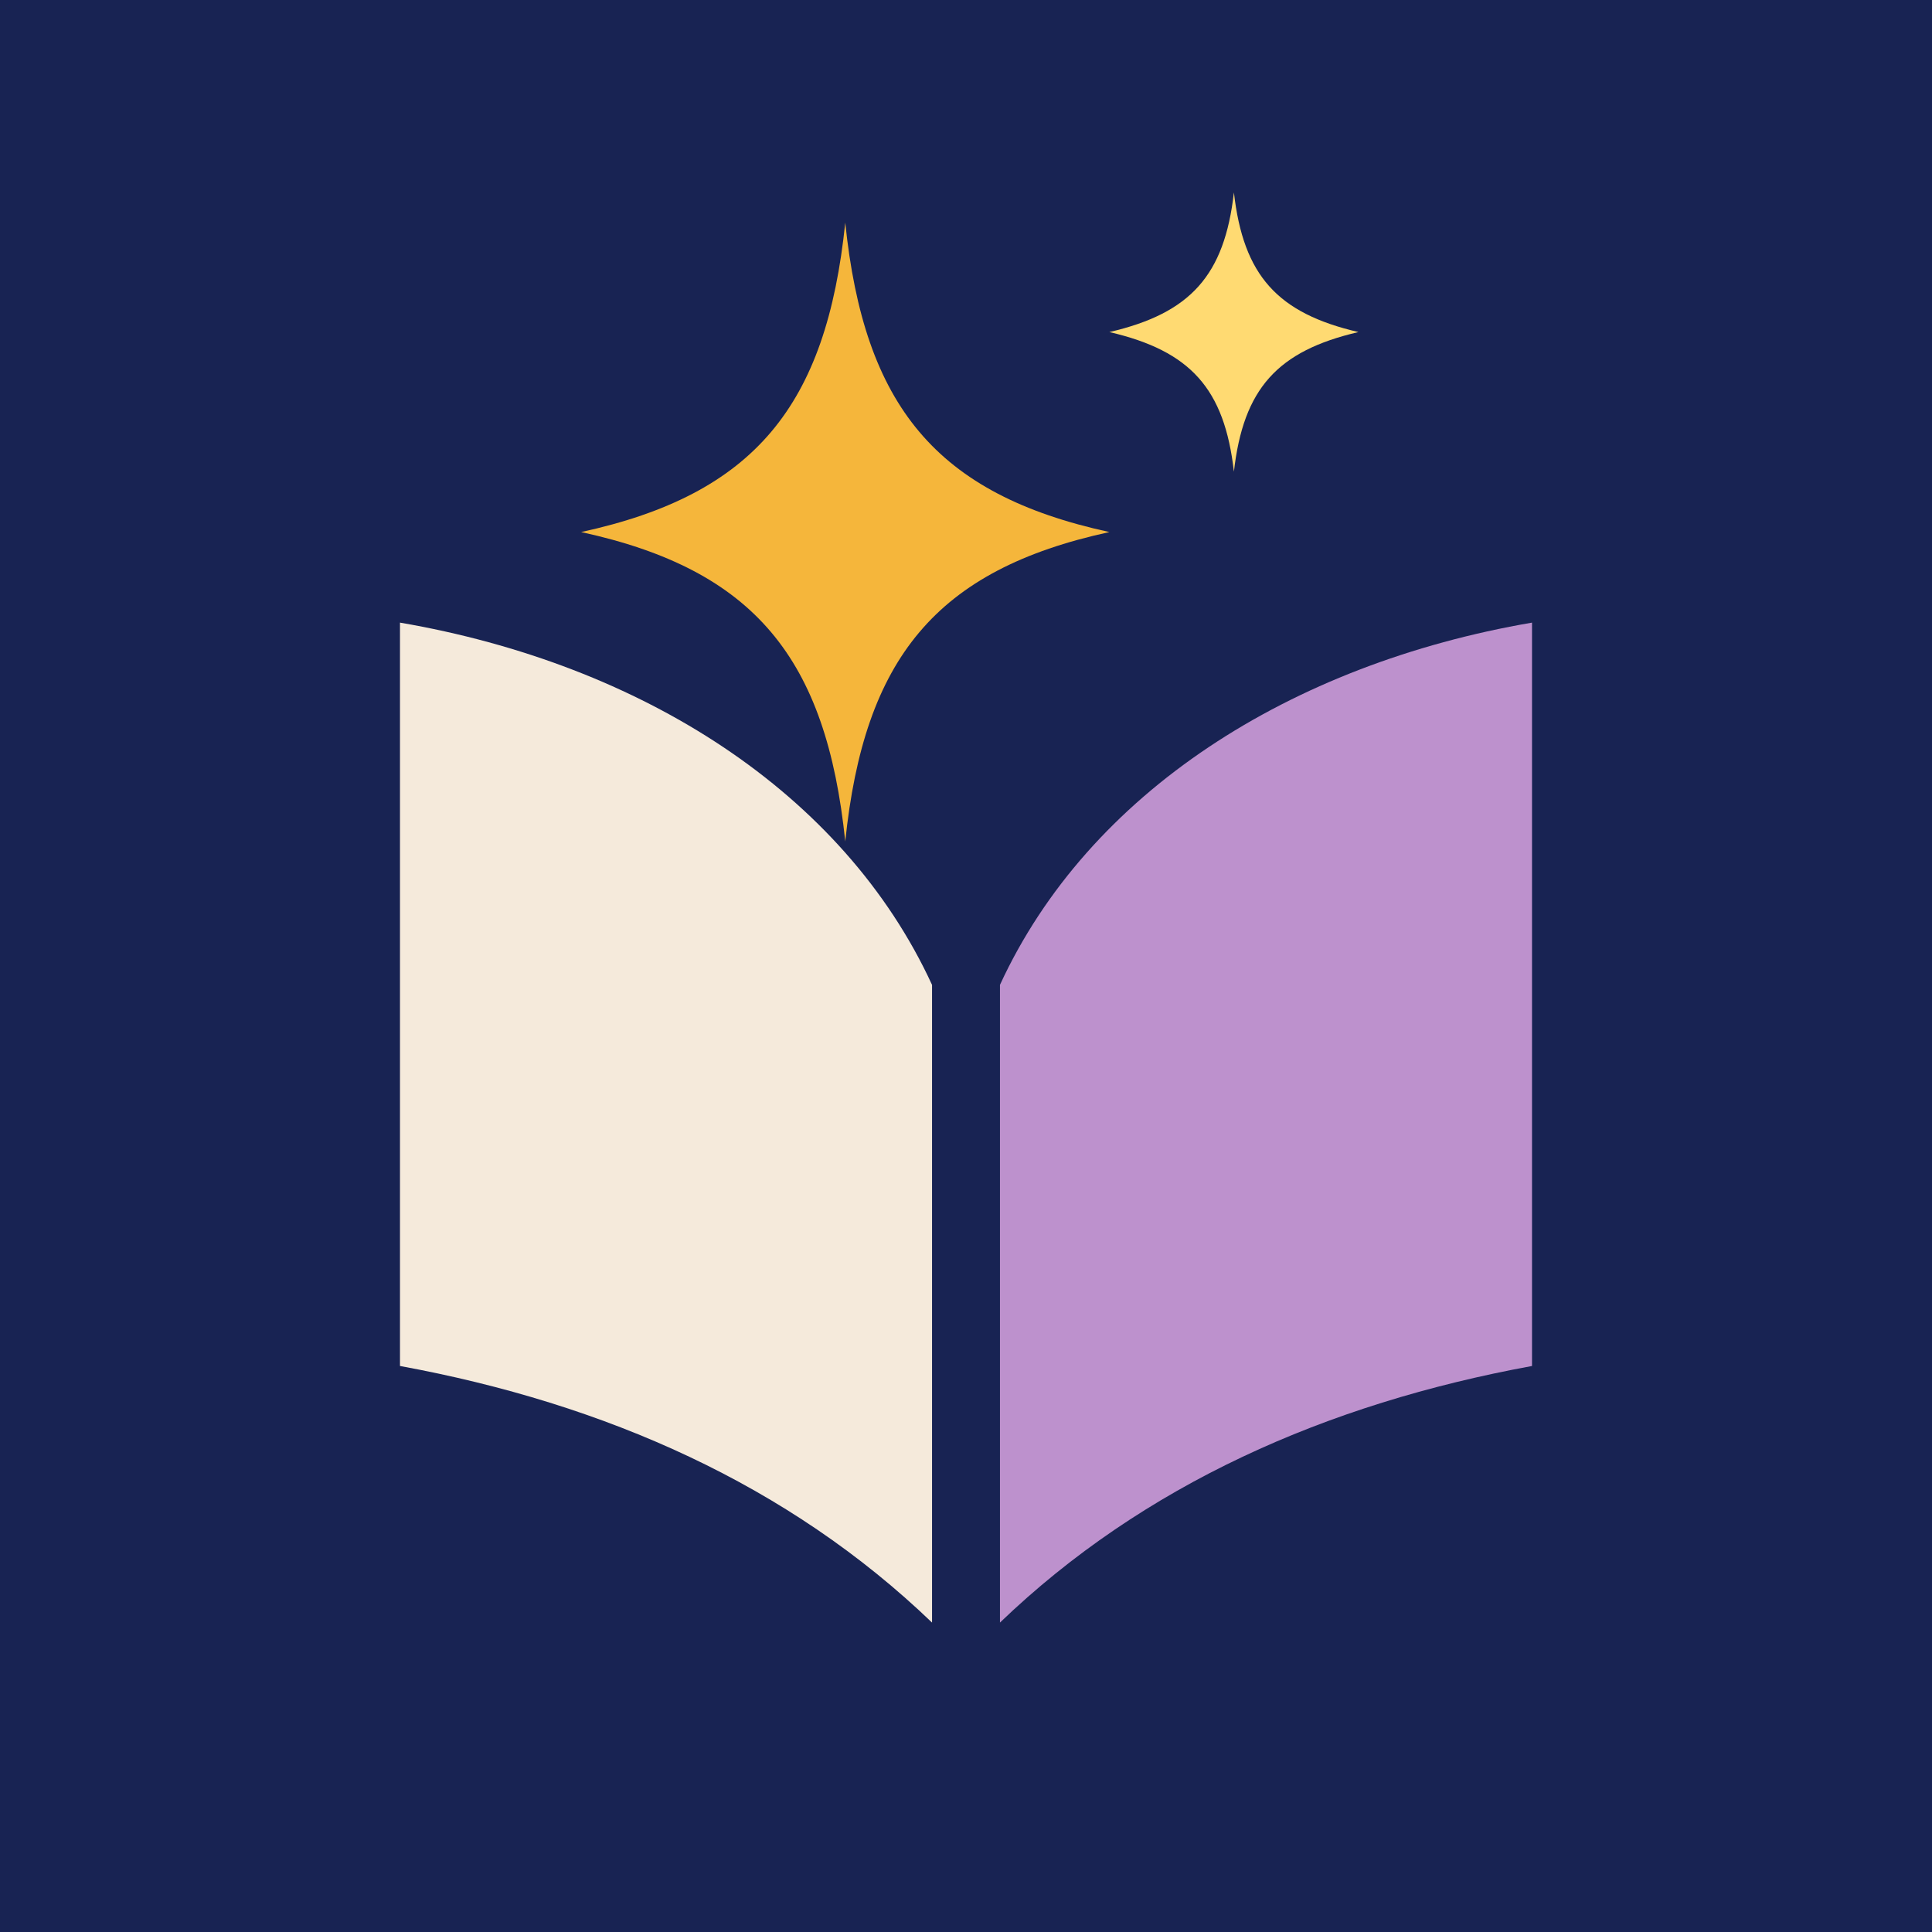
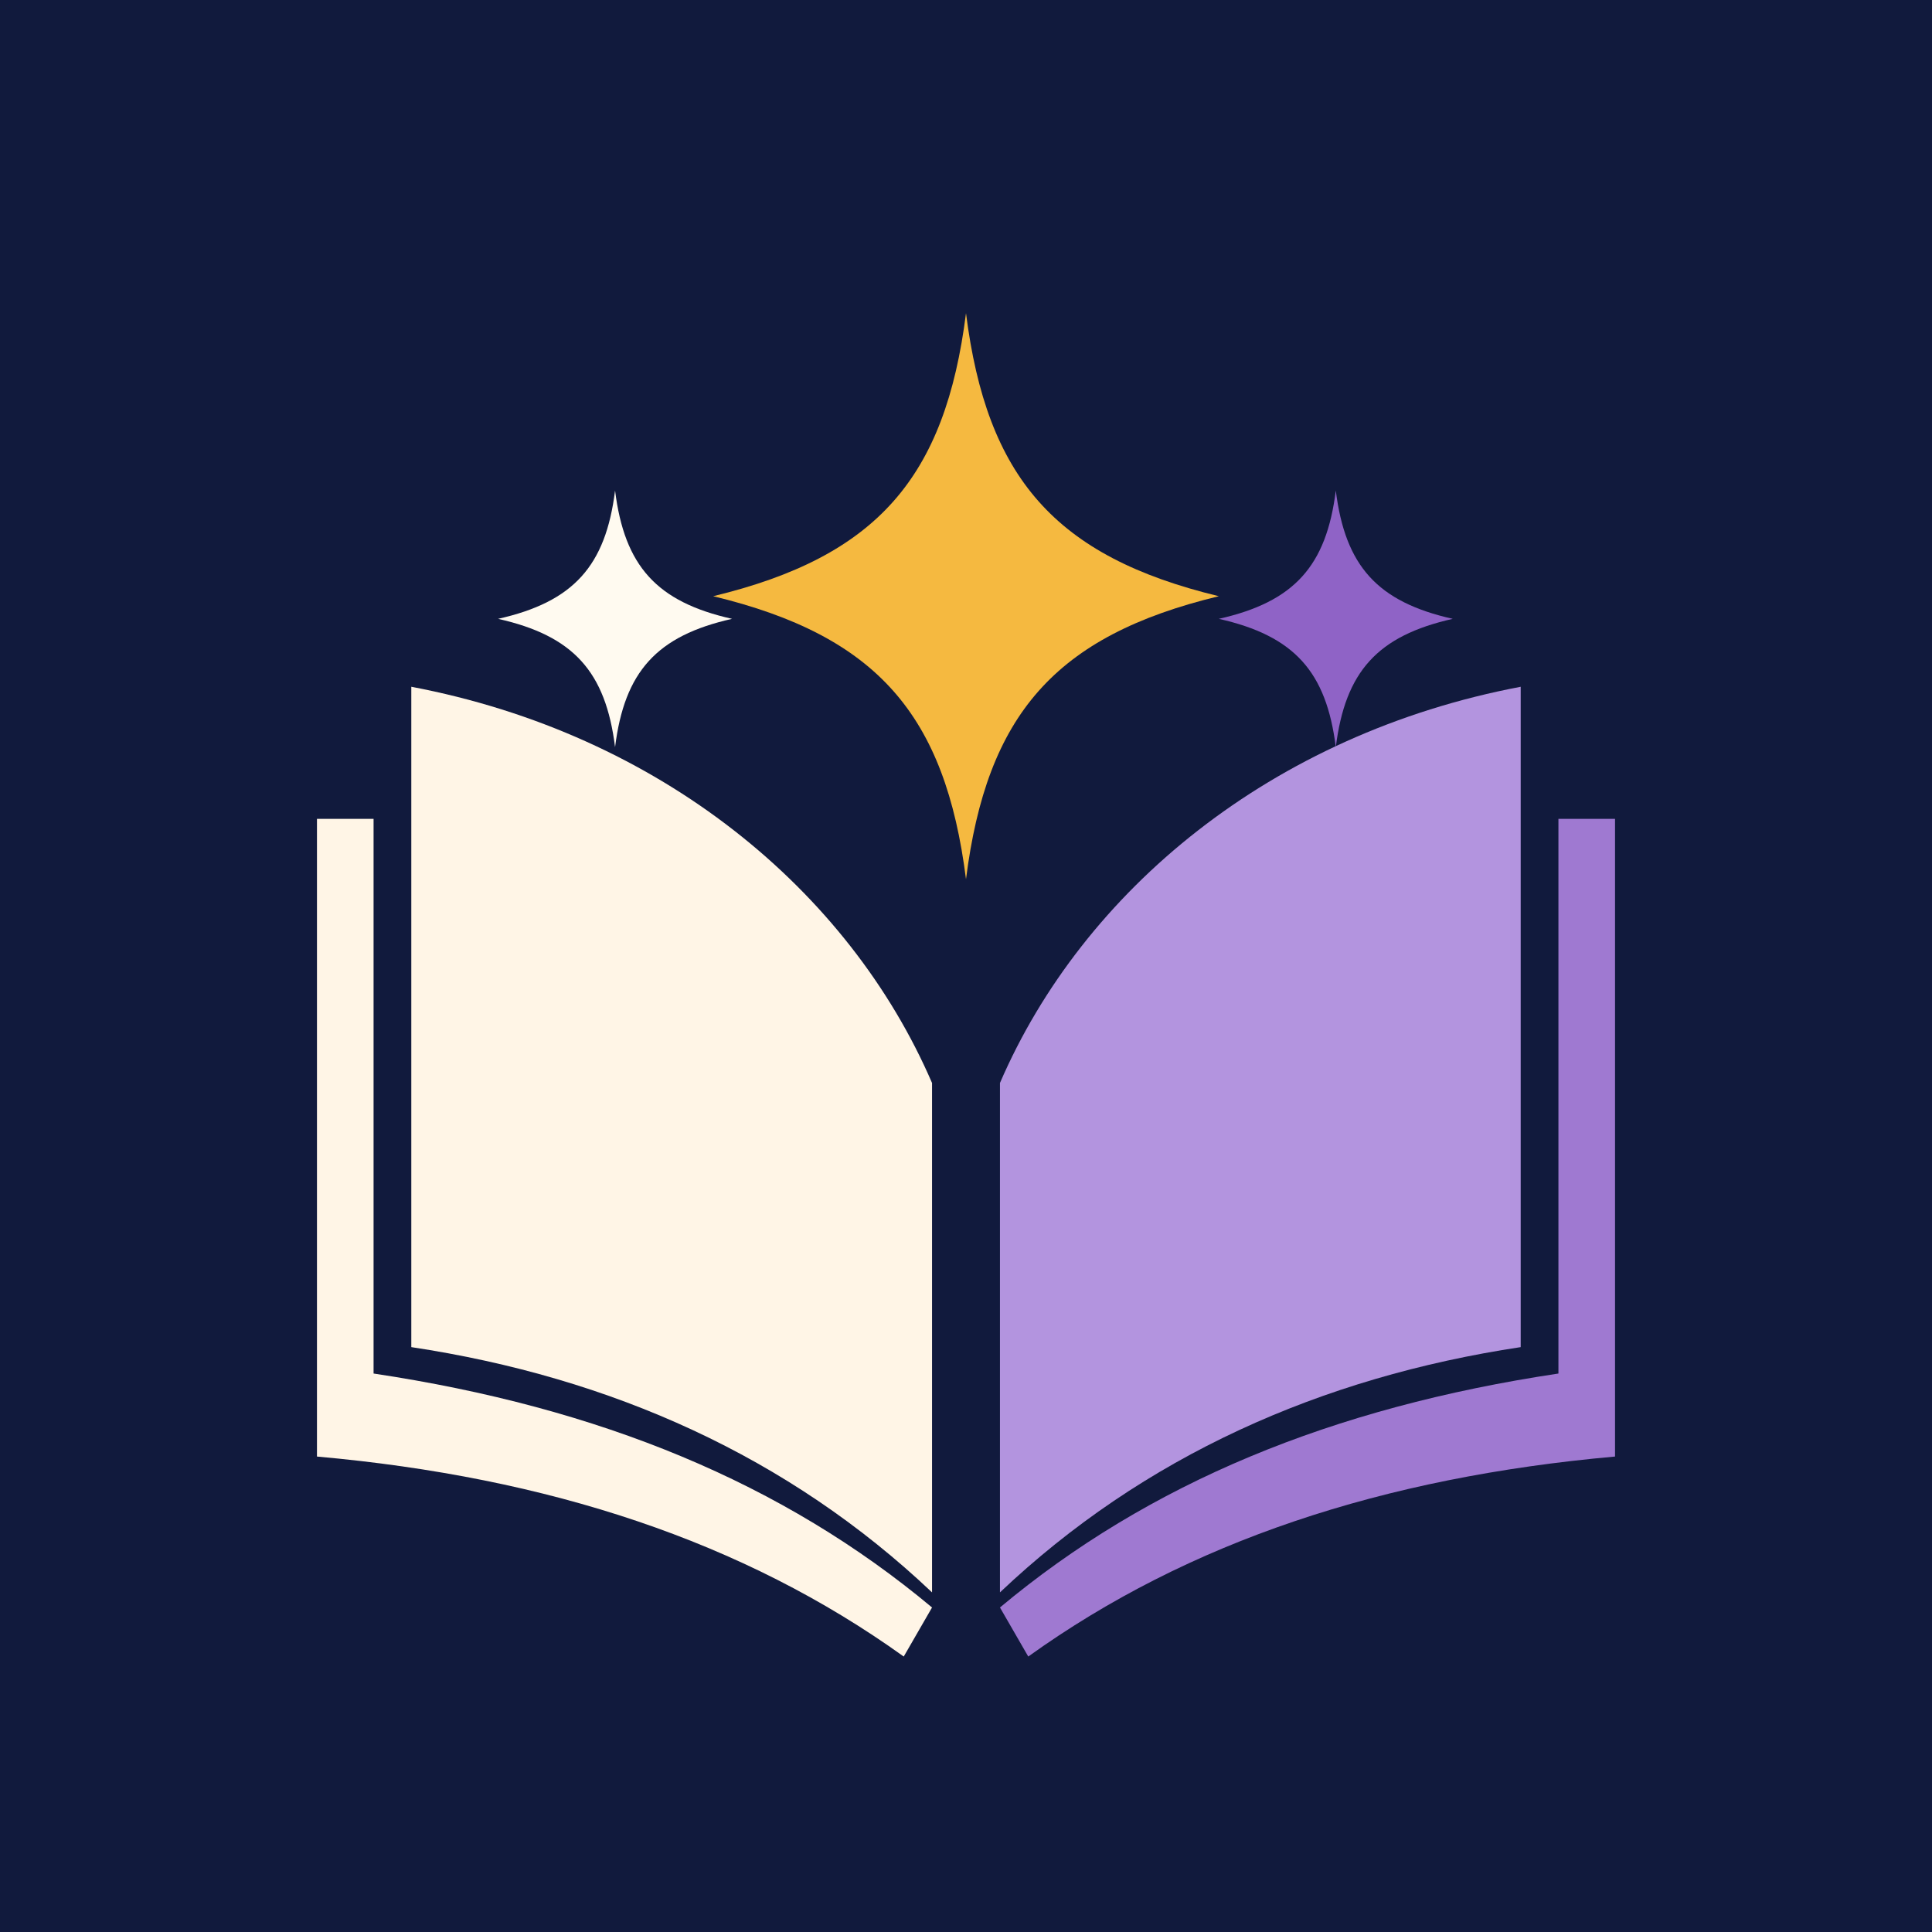
<svg xmlns="http://www.w3.org/2000/svg" viewBox="0 0 1024 1024">
-   <rect width="1024" height="1024" fill="#182353" />
-   <path d="M212 330C340 352 447 420 494 522V860C418 787 321 744 212 724V330Z" fill="#f5eadb" />
-   <path d="M530 522C577 420 684 352 812 330V724C703 744 606 787 530 860V522Z" fill="#bd91cd" />
-   <path d="M448 118C458 215 496 262 588 282C496 302 458 349 448 446C438 349 400 302 308 282C400 262 438 215 448 118Z" fill="#f5b63b" />
-   <path d="M654 102C659 146 677 166 720 176C677 186 659 206 654 250C649 206 631 186 588 176C631 166 649 146 654 102Z" fill="#ffda72" />
+   <rect width="1024" height="1024" fill="#111a3d" />
+   <path d="M168 434H198V728C318 746 415 786 494 852L479 878C394 817 291 783 168 772V434Z" fill="#fff5e6" />
+   <path d="M826 434H856V772C733 783 630 817 545 878L530 852C609 786 706 746 826 728V434Z" fill="#9f79d1" />
+   <path d="M218 364C350 389 450 472 494 574V844C418 772 324 730 218 714V364Z" fill="#fff5e6" />
+   <path d="M530 574C574 472 674 389 806 364V714C700 730 606 772 530 844V574Z" fill="#b394df" />
+   <path d="M512 166C523 253 559 295 646 316C559 337 523 379 512 466C501 379 465 337 378 316C465 295 501 253 512 166Z" fill="#f5b940" />
+   <path d="M326 260C331 300 348 319 388 328C348 337 331 356 326 396C321 356 304 337 264 328C304 319 321 300 326 260Z" fill="#fffaf0" />
+   <path d="M708 260C713 300 730 319 770 328C730 337 713 356 708 396C703 356 686 337 646 328C686 319 703 300 708 260Z" fill="#8f63c6" />
</svg>
